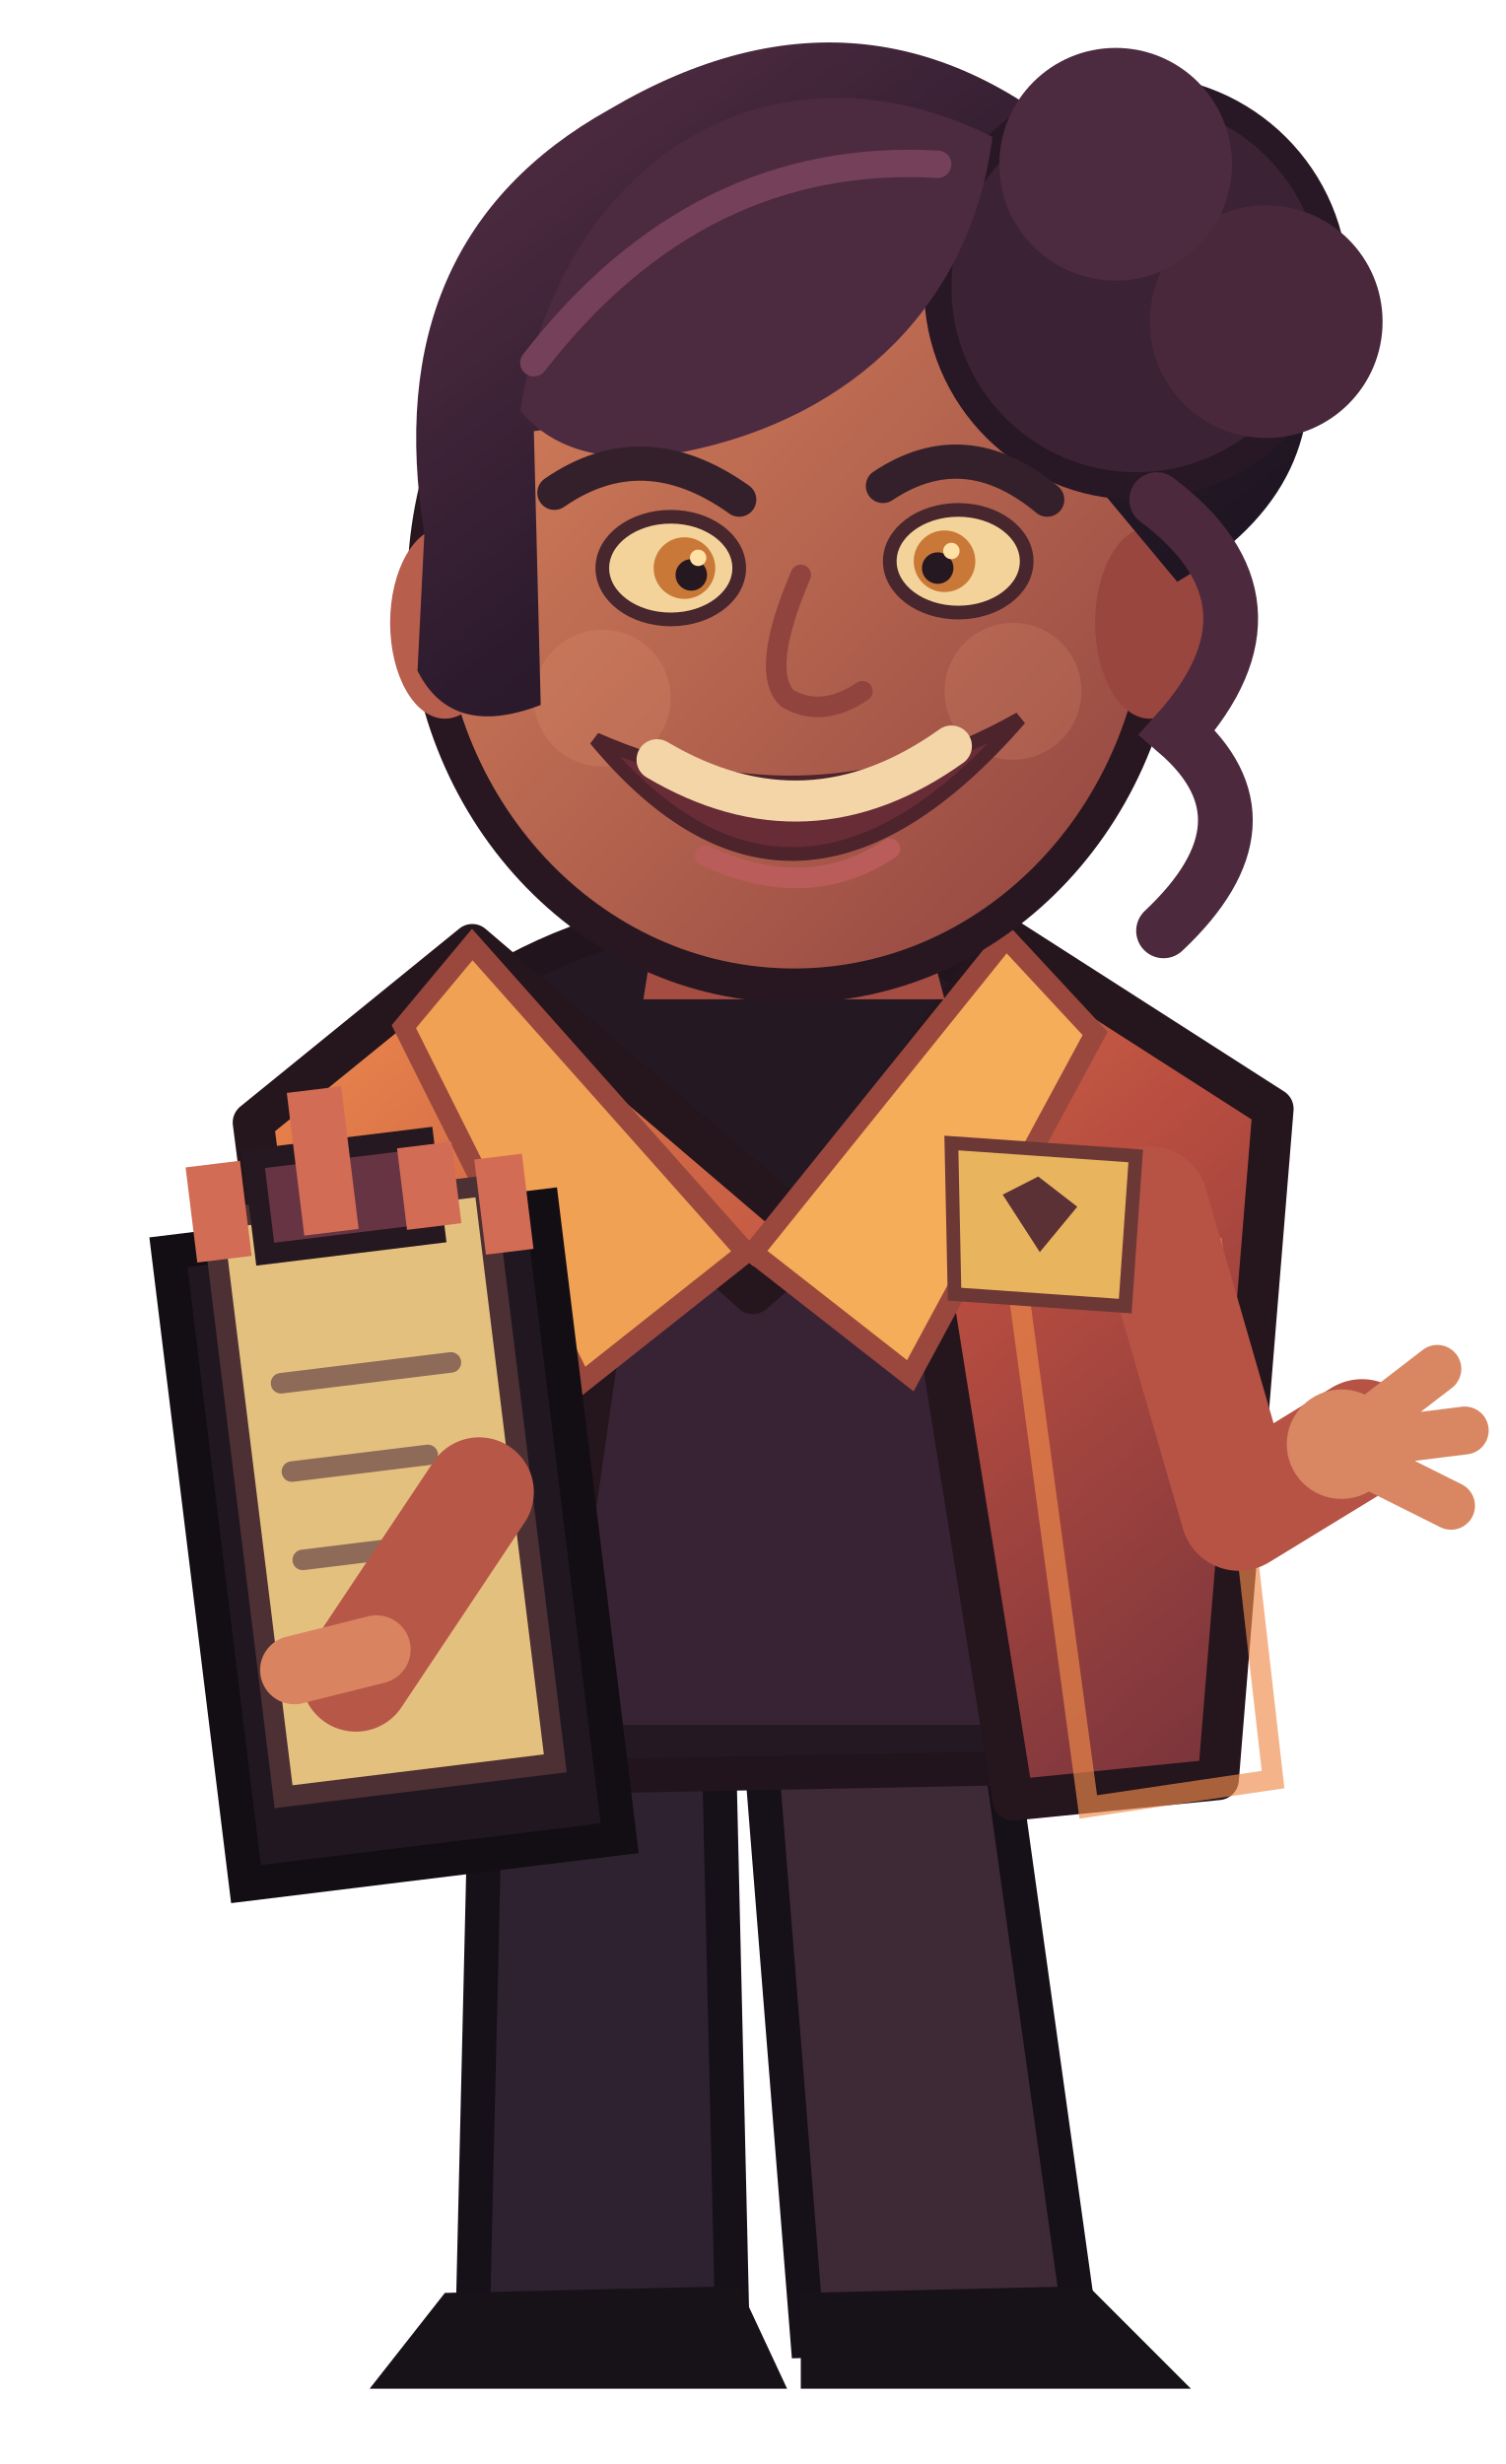
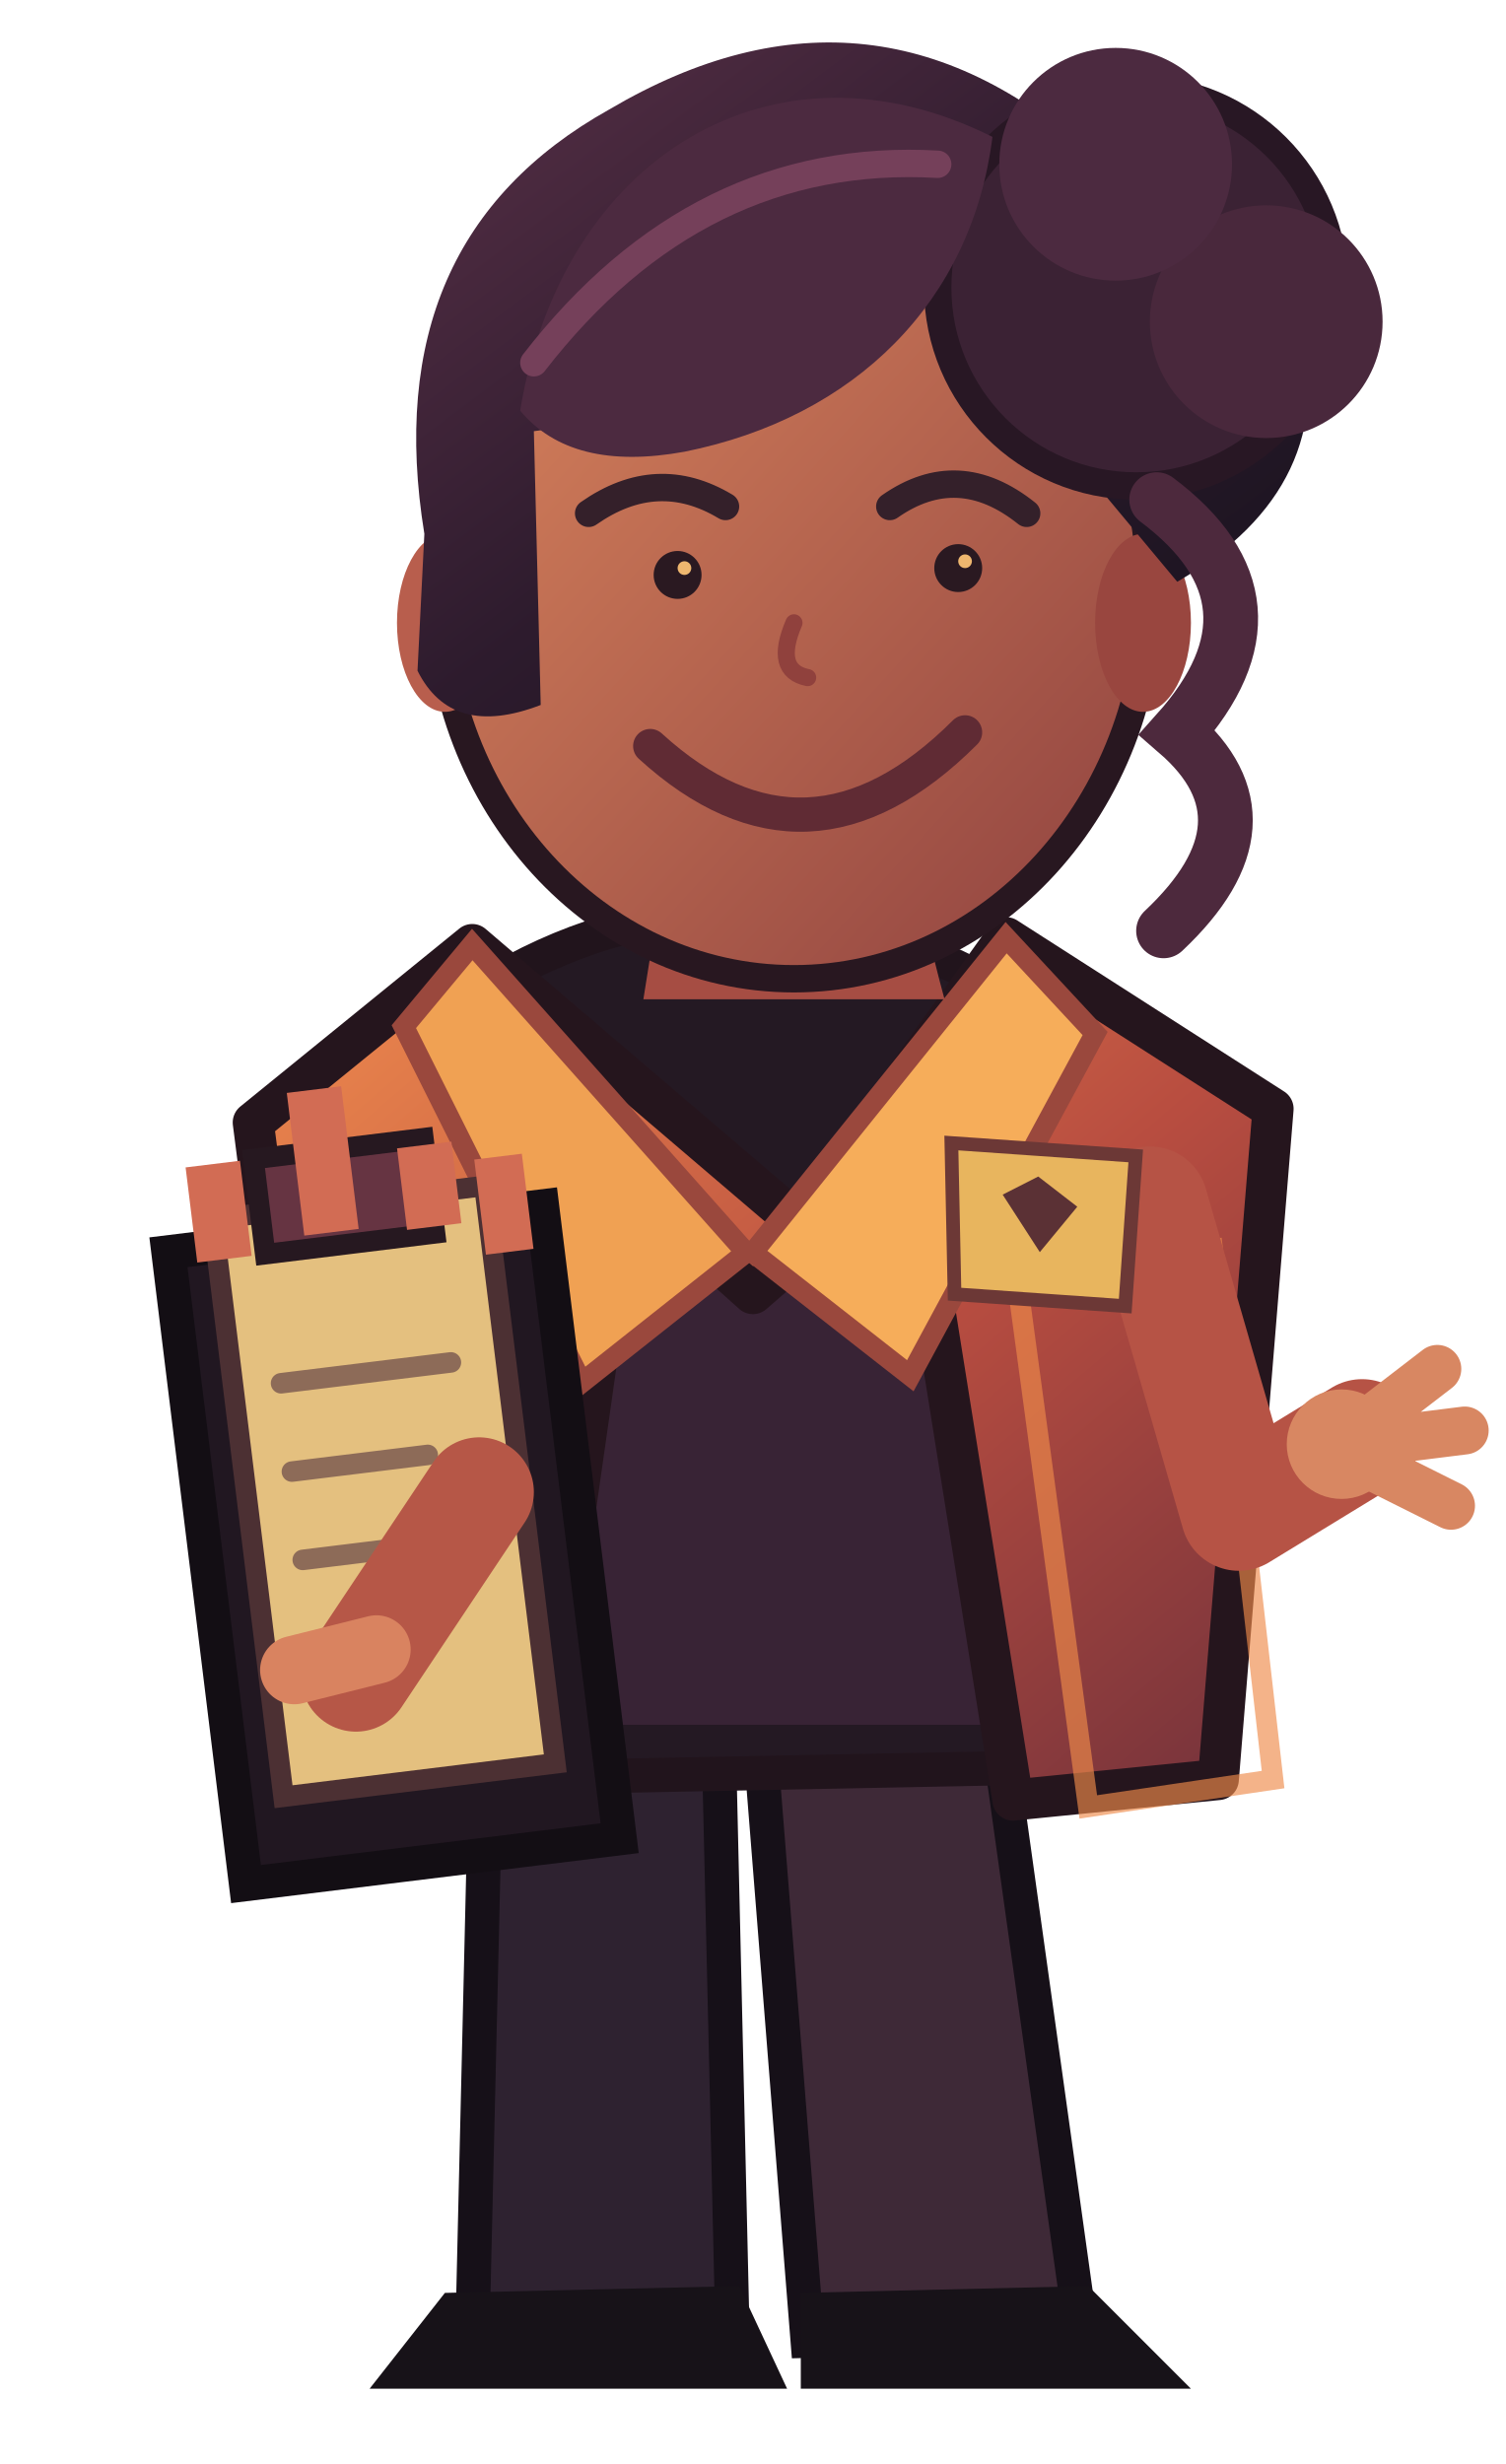
<svg xmlns="http://www.w3.org/2000/svg" viewBox="0 0 220 360" role="img" aria-labelledby="title desc">
  <defs>
    <linearGradient id="coat" x1="0" y1="0" x2="1" y2="1">
      <stop stop-color="#f18d4e" />
      <stop offset=".55" stop-color="#b84d40" />
      <stop offset="1" stop-color="#71313b" />
    </linearGradient>
    <linearGradient id="skin" x1="0" y1="0" x2="1" y2="1">
      <stop stop-color="#dc875e" />
      <stop offset="1" stop-color="#8e413f" />
    </linearGradient>
    <linearGradient id="hair" x1="0" y1="0" x2="1" y2="1">
      <stop stop-color="#583047" />
      <stop offset=".5" stop-color="#2d1b2d" />
      <stop offset="1" stop-color="#17121d" />
    </linearGradient>
  </defs>
  <path d="m71 257 34-3 2 86-38 2Z" fill="#2e2230" stroke="#161018" stroke-width="5" />
  <path d="m111 254 35 1 12 86-40 1Z" fill="#3e2937" stroke="#161018" stroke-width="5" />
  <path d="m65 335 43-1 7 15H54Z" fill="#171218" />
  <path d="m117 335 42-1 15 15h-57Z" fill="#171218" />
  <path d="M73 143q35-20 74 2l17 113-102 2Z" fill="#241923" stroke="#21141c" stroke-width="5" />
  <path d="m84 151 26 32 29-34 8 103H70Z" fill="#382335" />
  <path d="M69 138 37 164l13 101 28-2 13-91 19 17 23-20 15 94 30-3 8-98-39-25-30 42Z" fill="url(#coat)" stroke="#25151d" stroke-width="6" stroke-linejoin="round" />
  <path d="m69 138 40 45-24 19-26-52Z" fill="#f0a153" stroke="#9a483d" stroke-width="3" />
  <path d="m147 137-37 46 23 18 27-50Z" fill="#f6ad5a" stroke="#9a483d" stroke-width="3" />
  <path d="M48 184 39 262l29 3 9-75M177 181l9 79-27 4-10-74" fill="none" stroke="#ef8a4b" stroke-opacity=".65" stroke-width="3" />
  <g transform="translate(24 178) rotate(-7)">
    <path d="M0 5h55v93H0Z" fill="#211721" stroke="#130e14" stroke-width="5" />
    <path d="M7 1h40v85H7Z" fill="#e4c07f" stroke="#4c3033" stroke-width="3" />
    <path d="M14-7h25V7H14Z" fill="#663442" stroke="#261820" stroke-width="3" />
    <path d="M4 7v-14h8V7M20 5v-21h8V5M35 6v-12h8V6M46 11V-3h7v14" fill="#d26c54" />
    <path d="M14 26h25M14 39h20M14 52h27M14 65h18" stroke="#8d6b58" stroke-width="3" stroke-linecap="round" />
  </g>
  <path d="m70 218-18 27" stroke="#b65747" stroke-width="16" stroke-linecap="round" />
  <path d="m55 241-12 3" stroke="#d98360" stroke-width="10" stroke-linecap="round" />
  <path d="m168 176 13 45 18-11" fill="none" stroke="#b65345" stroke-width="17" stroke-linecap="round" stroke-linejoin="round" />
  <path d="m197 210 13-10M198 211l16-2M198 213l14 7" fill="none" stroke="#d88762" stroke-width="7" stroke-linecap="round" />
  <circle cx="196" cy="211" r="8" fill="#d88762" />
  <path d="M94 146q4-24 3-34h36q-1 12 5 34Z" fill="#a64d43" />
-   <ellipse cx="116" cy="86" rx="54" ry="58" fill="url(#skin)" stroke="#281720" stroke-width="5" />
-   <ellipse cx="65" cy="91" rx="8" ry="14" fill="#b85e4d" />
-   <ellipse cx="168" cy="91" rx="8" ry="14" fill="#99463f" />
-   <circle cx="88" cy="102" r="10" fill="#e79a72" opacity=".2" />
-   <circle cx="148" cy="101" r="10" fill="#e79a72" opacity=".18" />
+   <ellipse cx="116" cy="86" rx="52" ry="57" fill="url(#skin)" stroke="#281720" stroke-width="4" />
+   <ellipse cx="65" cy="91" rx="7" ry="13" fill="#b85e4d" />
+   <ellipse cx="167" cy="91" rx="7" ry="13" fill="#99463f" />
  <path d="M62 78q-7-43 27-62 39-23 72 8 24 1 29 23 6 24-18 38l-15-18q-1-21-18-32-24 23-61 28l1 40q-13 5-18-5Z" fill="url(#hair)" />
  <circle cx="166" cy="42" r="29" fill="#3b2234" stroke="#281724" stroke-width="4" />
  <circle cx="185" cy="47" r="17" fill="#49283c" />
  <circle cx="163" cy="24" r="17" fill="#4c2a40" />
  <path d="M76 60C82 23 113 4 145 20c-3 24-20 41-45 46-11 2-19 0-24-6Z" fill="#4c2a40" />
  <path d="M78 53q24-31 59-29" fill="none" stroke="#75405a" stroke-width="4" stroke-linecap="round" />
  <path d="M169 73q20 15 3 34 15 13-2 29" fill="none" stroke="#4d293d" stroke-width="8" stroke-linecap="round" />
-   <path d="M81 72q13-9 27 1M129 71q12-8 24 2" fill="none" stroke="#34202a" stroke-width="5" stroke-linecap="round" />
-   <ellipse cx="98" cy="83" rx="10" ry="7.5" fill="#f3d39a" stroke="#47262d" stroke-width="2" />
-   <ellipse cx="140" cy="82" rx="10" ry="7.5" fill="#f3d39a" stroke="#47262d" stroke-width="2" />
-   <circle cx="100" cy="83" r="4.5" fill="#c97837" />
-   <circle cx="138" cy="82" r="4.5" fill="#c97837" />
-   <circle cx="101" cy="84" r="2.3" fill="#261820" />
-   <circle cx="137" cy="83" r="2.3" fill="#261820" />
-   <circle cx="102" cy="81.5" r="1.2" fill="#ffe1a6" />
-   <circle cx="139" cy="80.5" r="1.2" fill="#ffe1a6" />
-   <path d="M117 84q-6 14-2 18 5 3 11-1" fill="none" stroke="#91433e" stroke-width="3" stroke-linecap="round" />
-   <path d="M87 108q29 35 62-3-30 17-62 3Z" fill="#682c36" stroke="#4d232c" stroke-width="2" />
-   <path d="M96 111q22 13 43-2" fill="none" stroke="#f4d5a8" stroke-width="6" stroke-linecap="round" />
-   <path d="M103 125q15 7 27-1" fill="none" stroke="#ba5d5a" stroke-width="3" stroke-linecap="round" />
+   <path d="M86 75q10-7 20-1M130 74q10-7 20 1" fill="none" stroke="#34202a" stroke-width="4" stroke-linecap="round" />
+   <circle cx="99" cy="84" r="3.5" fill="#2a1921" />
+   <circle cx="140" cy="83" r="3.5" fill="#2a1921" />
+   <circle cx="100" cy="83" r="1" fill="#efb76f" />
+   <circle cx="141" cy="82" r="1" fill="#efb76f" />
+   <path d="M116 91q-3 7 2 8" fill="none" stroke="#90413d" stroke-width="2.5" stroke-linecap="round" />
+   <path d="M95 109q23 21 46-2" fill="none" stroke="#602b34" stroke-width="5" stroke-linecap="round" />
  <g transform="translate(139 167) rotate(4)">
    <path d="M0 0h27v22H2Z" fill="#e8b55e" stroke="#6c3836" stroke-width="2" />
    <path d="m8 7 5-3 6 4-5 7Z" fill="#5b3135" />
  </g>
</svg>
